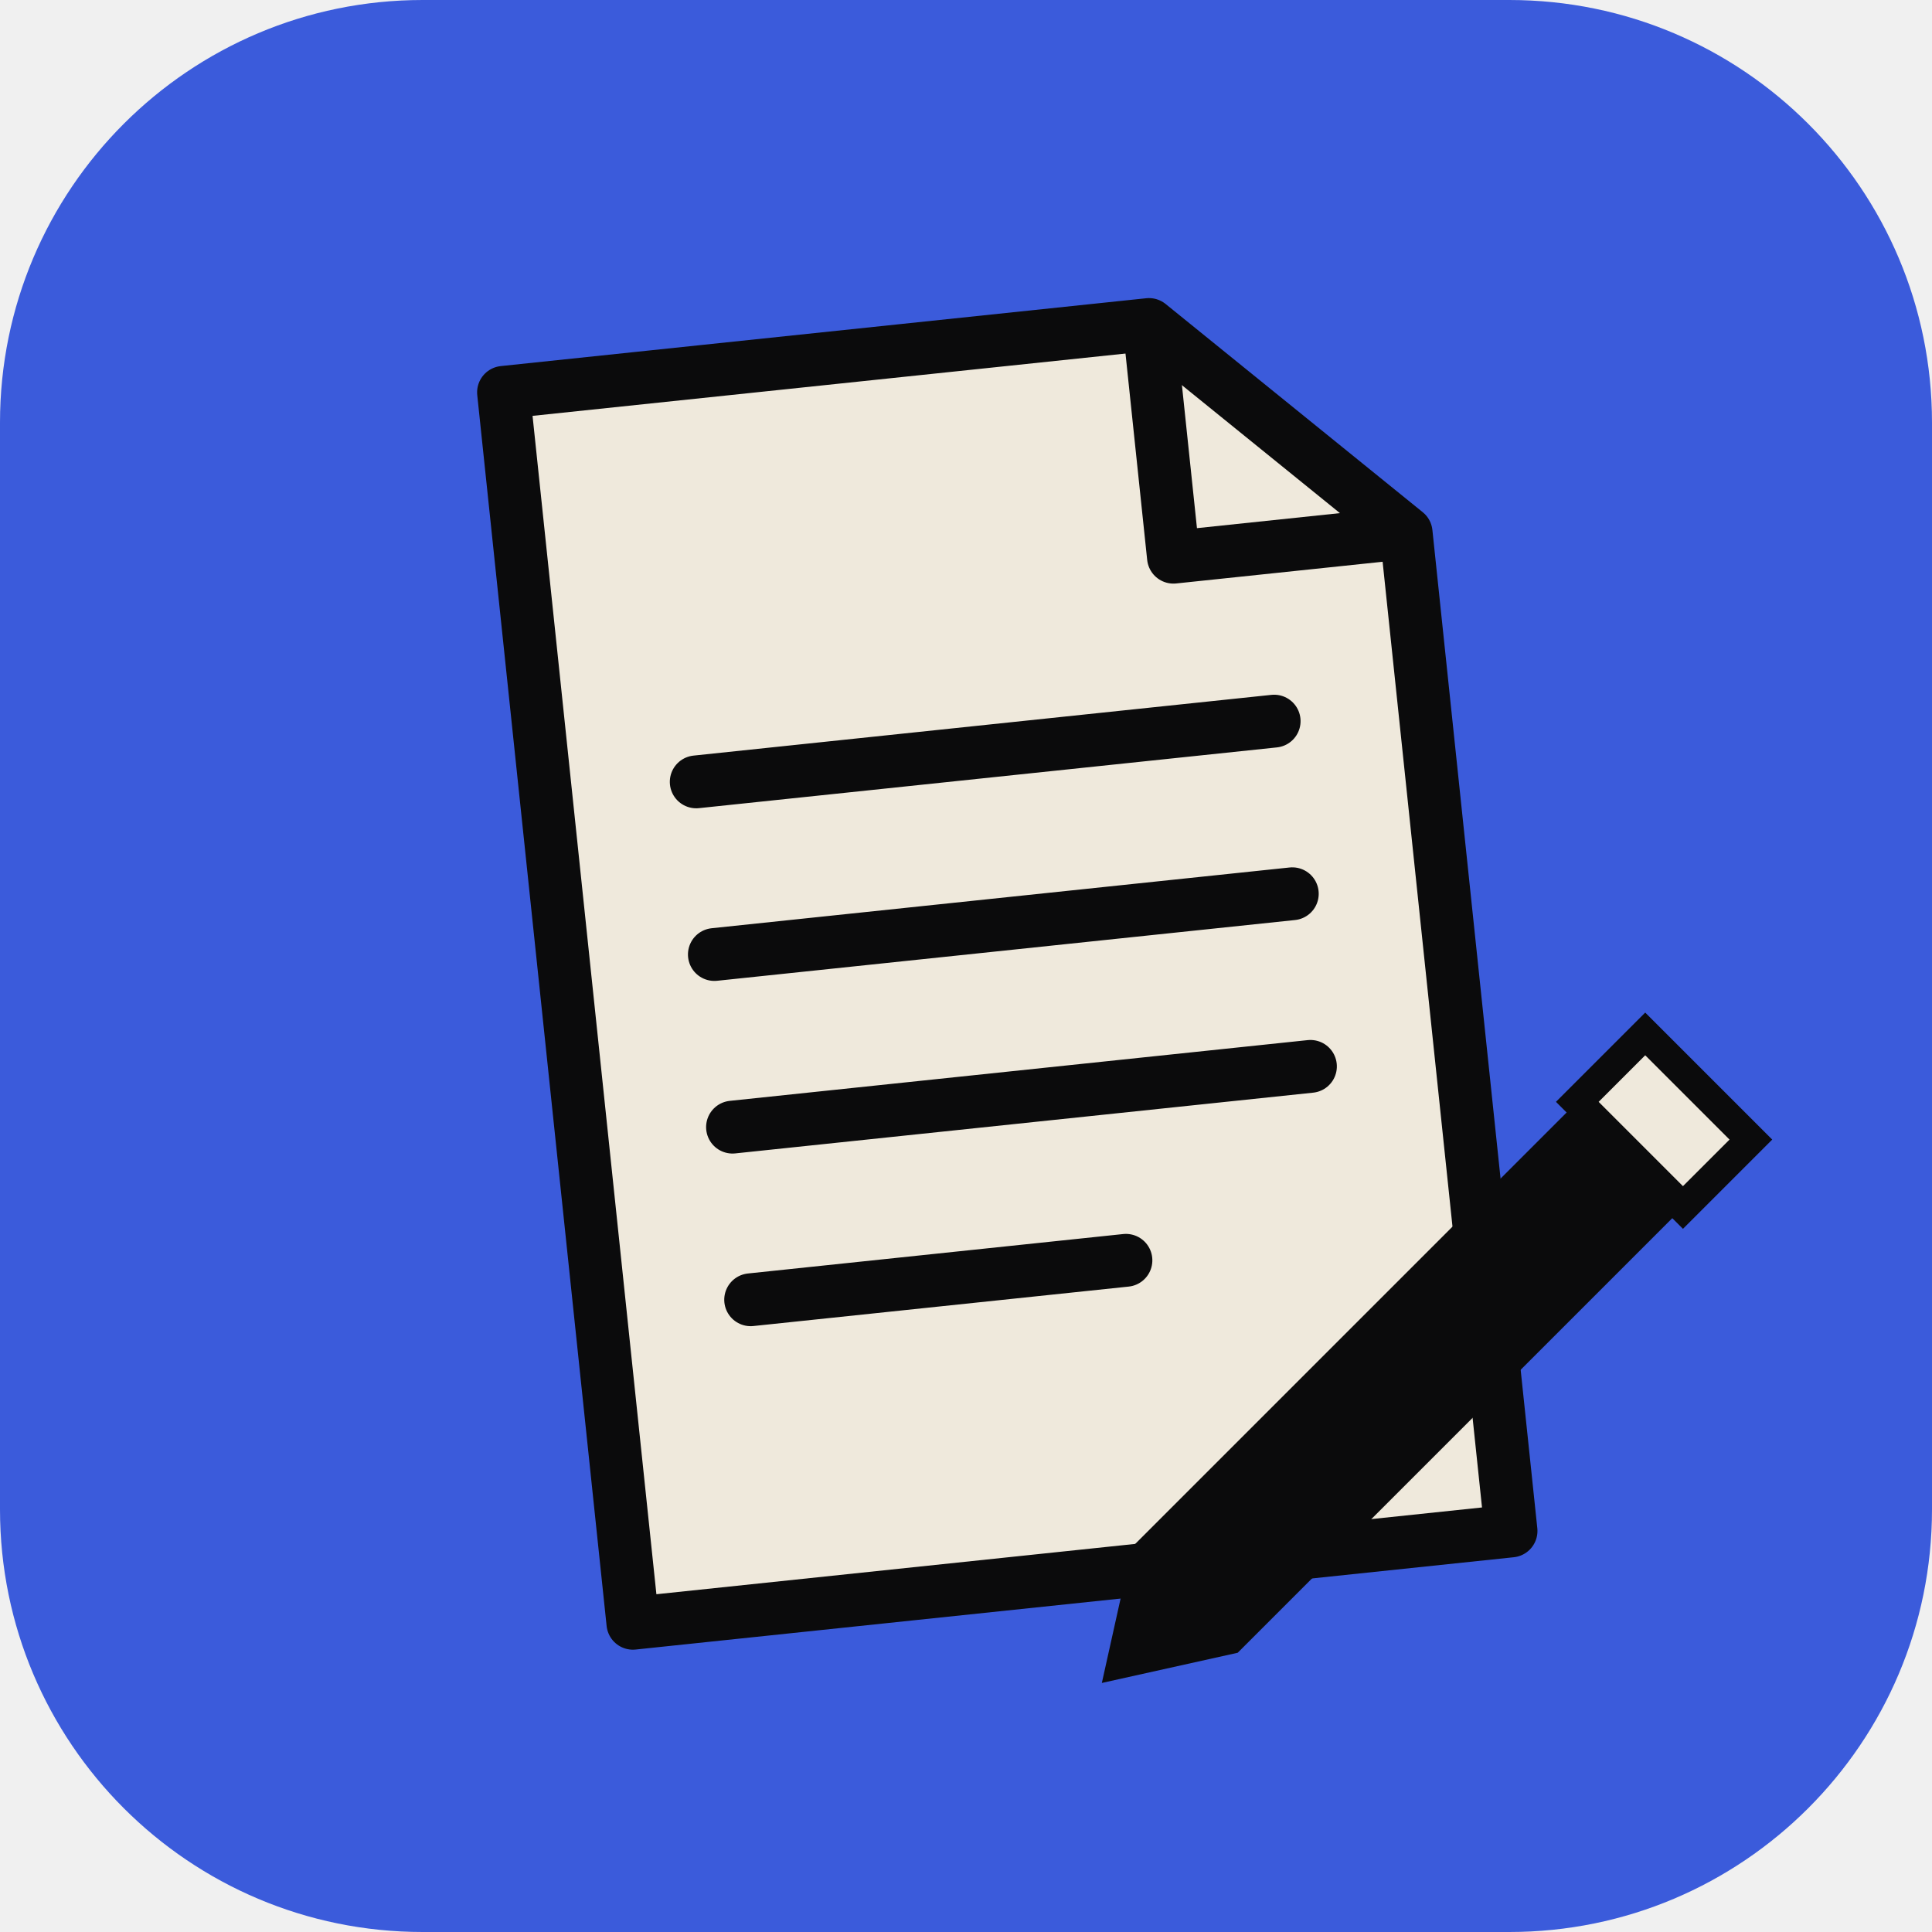
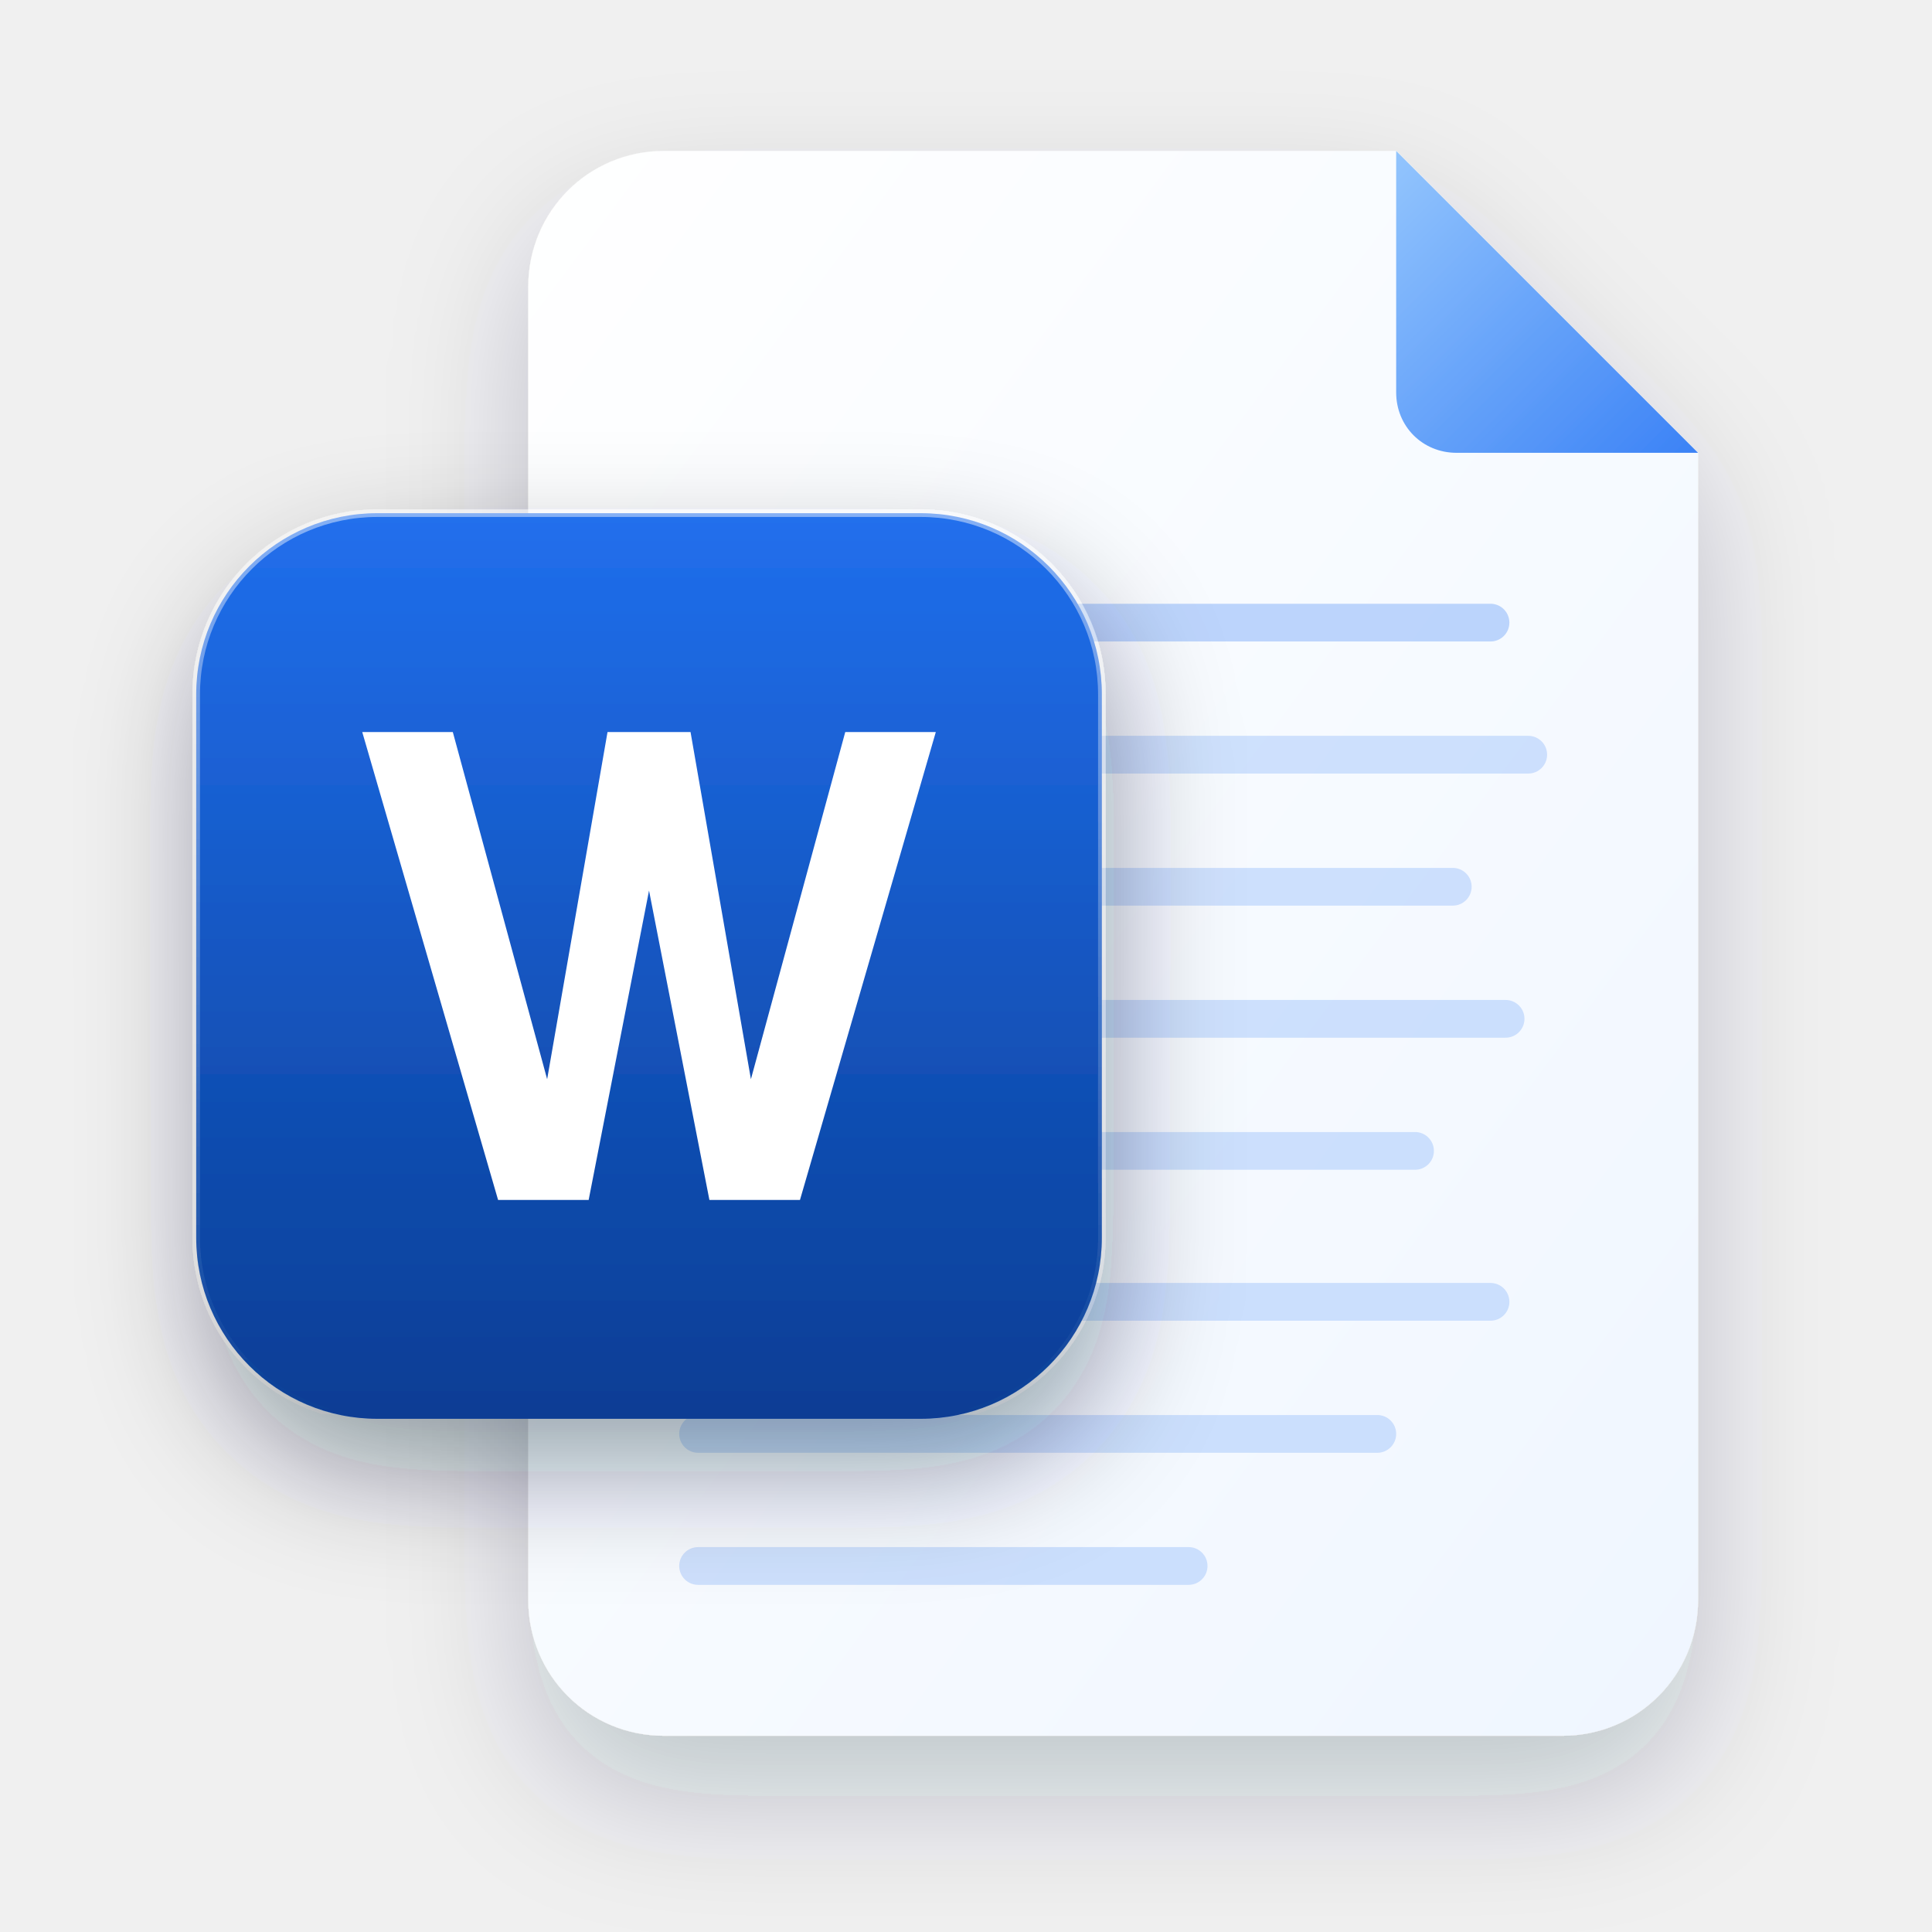
- <svg xmlns="http://www.w3.org/2000/svg" viewBox="0 0 512 512">
-   <rect width="512" height="512" rx="112" fill="#3B5BDB" />
-   <g transform="rotate(-6 256 256)">
-     <path d="M150 92 H322 L384 154 V420 H150 Z" fill="#efe9dc" stroke="#0b0b0c" stroke-width="14" stroke-linejoin="round" />
-     <path d="M322 92 V154 H384" fill="none" stroke="#0b0b0c" stroke-width="14" stroke-linejoin="round" />
-     <g stroke="#0b0b0c" stroke-width="14" stroke-linecap="round">
-       <line x1="190" y1="200" x2="344" y2="200" />
-       <line x1="190" y1="246" x2="344" y2="246" />
-       <line x1="190" y1="292" x2="344" y2="292" />
-       <line x1="190" y1="338" x2="290" y2="338" />
-     </g>
+ <svg xmlns="http://www.w3.org/2000/svg" viewBox="0 0 512 512" width="512" height="512" fill="none">
+   <defs>
+     <linearGradient id="pageGrad" x1="0%" y1="0%" x2="100%" y2="100%">
+       <stop offset="0%" stop-color="#FFFFFF" />
+       <stop offset="100%" stop-color="#EFF6FF" />
+     </linearGradient>
+     <linearGradient id="foldGrad" x1="0%" y1="0%" x2="100%" y2="100%">
+       <stop offset="0%" stop-color="#93C5FD" />
+       <stop offset="100%" stop-color="#3B82F6" />
+     </linearGradient>
+     <linearGradient id="badgeGrad" x1="0%" y1="0%" x2="0%" y2="100%">
+       <stop offset="0%" stop-color="#216FED" />
+       <stop offset="100%" stop-color="#083D94" />
+     </linearGradient>
+     <linearGradient id="bevelGrad" x1="0%" y1="0%" x2="0%" y2="100%">
+       <stop offset="0%" stop-color="#FFFFFF" stop-opacity="0.45" />
+       <stop offset="100%" stop-color="#FFFFFF" stop-opacity="0.0" />
+     </linearGradient>
+     <filter id="pageShadow" x="-15%" y="-10%" width="130%" height="130%" filterUnits="userSpaceOnUse">
+       <feDropShadow dx="0" dy="16" stdDeviation="18" flood-color="#092147" flood-opacity="0.20" />
+     </filter>
+     <filter id="badgeShadow" x="-20%" y="-15%" width="140%" height="140%" filterUnits="userSpaceOnUse">
+       <feDropShadow dx="3" dy="14" stdDeviation="16" flood-color="#041635" flood-opacity="0.38" />
+     </filter>
+   </defs>
+   <g filter="url(#pageShadow)">
+     <path d="M176 40               H 370               L 450 120               V 424               C 450 444 434 460 414 460               H 176               C 156 460 140 444 140 424               V 76               C 140 56 156 40 176 40 Z" fill="url(#pageGrad)" />
+     <path d="M 370 40               V 104               C 370 113 377 120 386 120               H 450               Z" fill="url(#foldGrad)" />
+     <rect x="256" y="160" width="144" height="10" rx="5" fill="#3B82F6" opacity="0.32" />
+     <rect x="256" y="195" width="154" height="10" rx="5" fill="#3B82F6" opacity="0.22" />
+     <rect x="256" y="230" width="134" height="10" rx="5" fill="#3B82F6" opacity="0.22" />
+     <rect x="256" y="265" width="148" height="10" rx="5" fill="#3B82F6" opacity="0.22" />
+     <rect x="256" y="300" width="124" height="10" rx="5" fill="#3B82F6" opacity="0.22" />
+     <rect x="180" y="340" width="220" height="10" rx="5" fill="#3B82F6" opacity="0.22" />
+     <rect x="180" y="375" width="190" height="10" rx="5" fill="#3B82F6" opacity="0.22" />
+     <rect x="180" y="410" width="140" height="10" rx="5" fill="#3B82F6" opacity="0.22" />
  </g>
-   <path d="M300 410 L418 292 L446 320 L328 438 L292 446 Z" fill="#0b0b0c" />
-   <path d="M418 292 L436 274 L464 302 L446 320 Z" fill="#efe9dc" stroke="#0b0b0c" stroke-width="8" />
+   <g filter="url(#badgeShadow)">
+     <rect x="52" y="136" width="240" height="240" rx="48" fill="url(#badgeGrad)" />
+     <rect x="52" y="136" width="240" height="240" rx="48" fill="none" stroke="url(#bevelGrad)" stroke-width="2" />
+     <path d="M 96 194 L 120 194 L 145 286 L 161 194 L 183 194 L 199 286 L 224 194 L 248 194 L 212 318 L 188 318 L 172 236 L 156 318 L 132 318 Z" fill="#FFFFFF" />
+   </g>
</svg>
